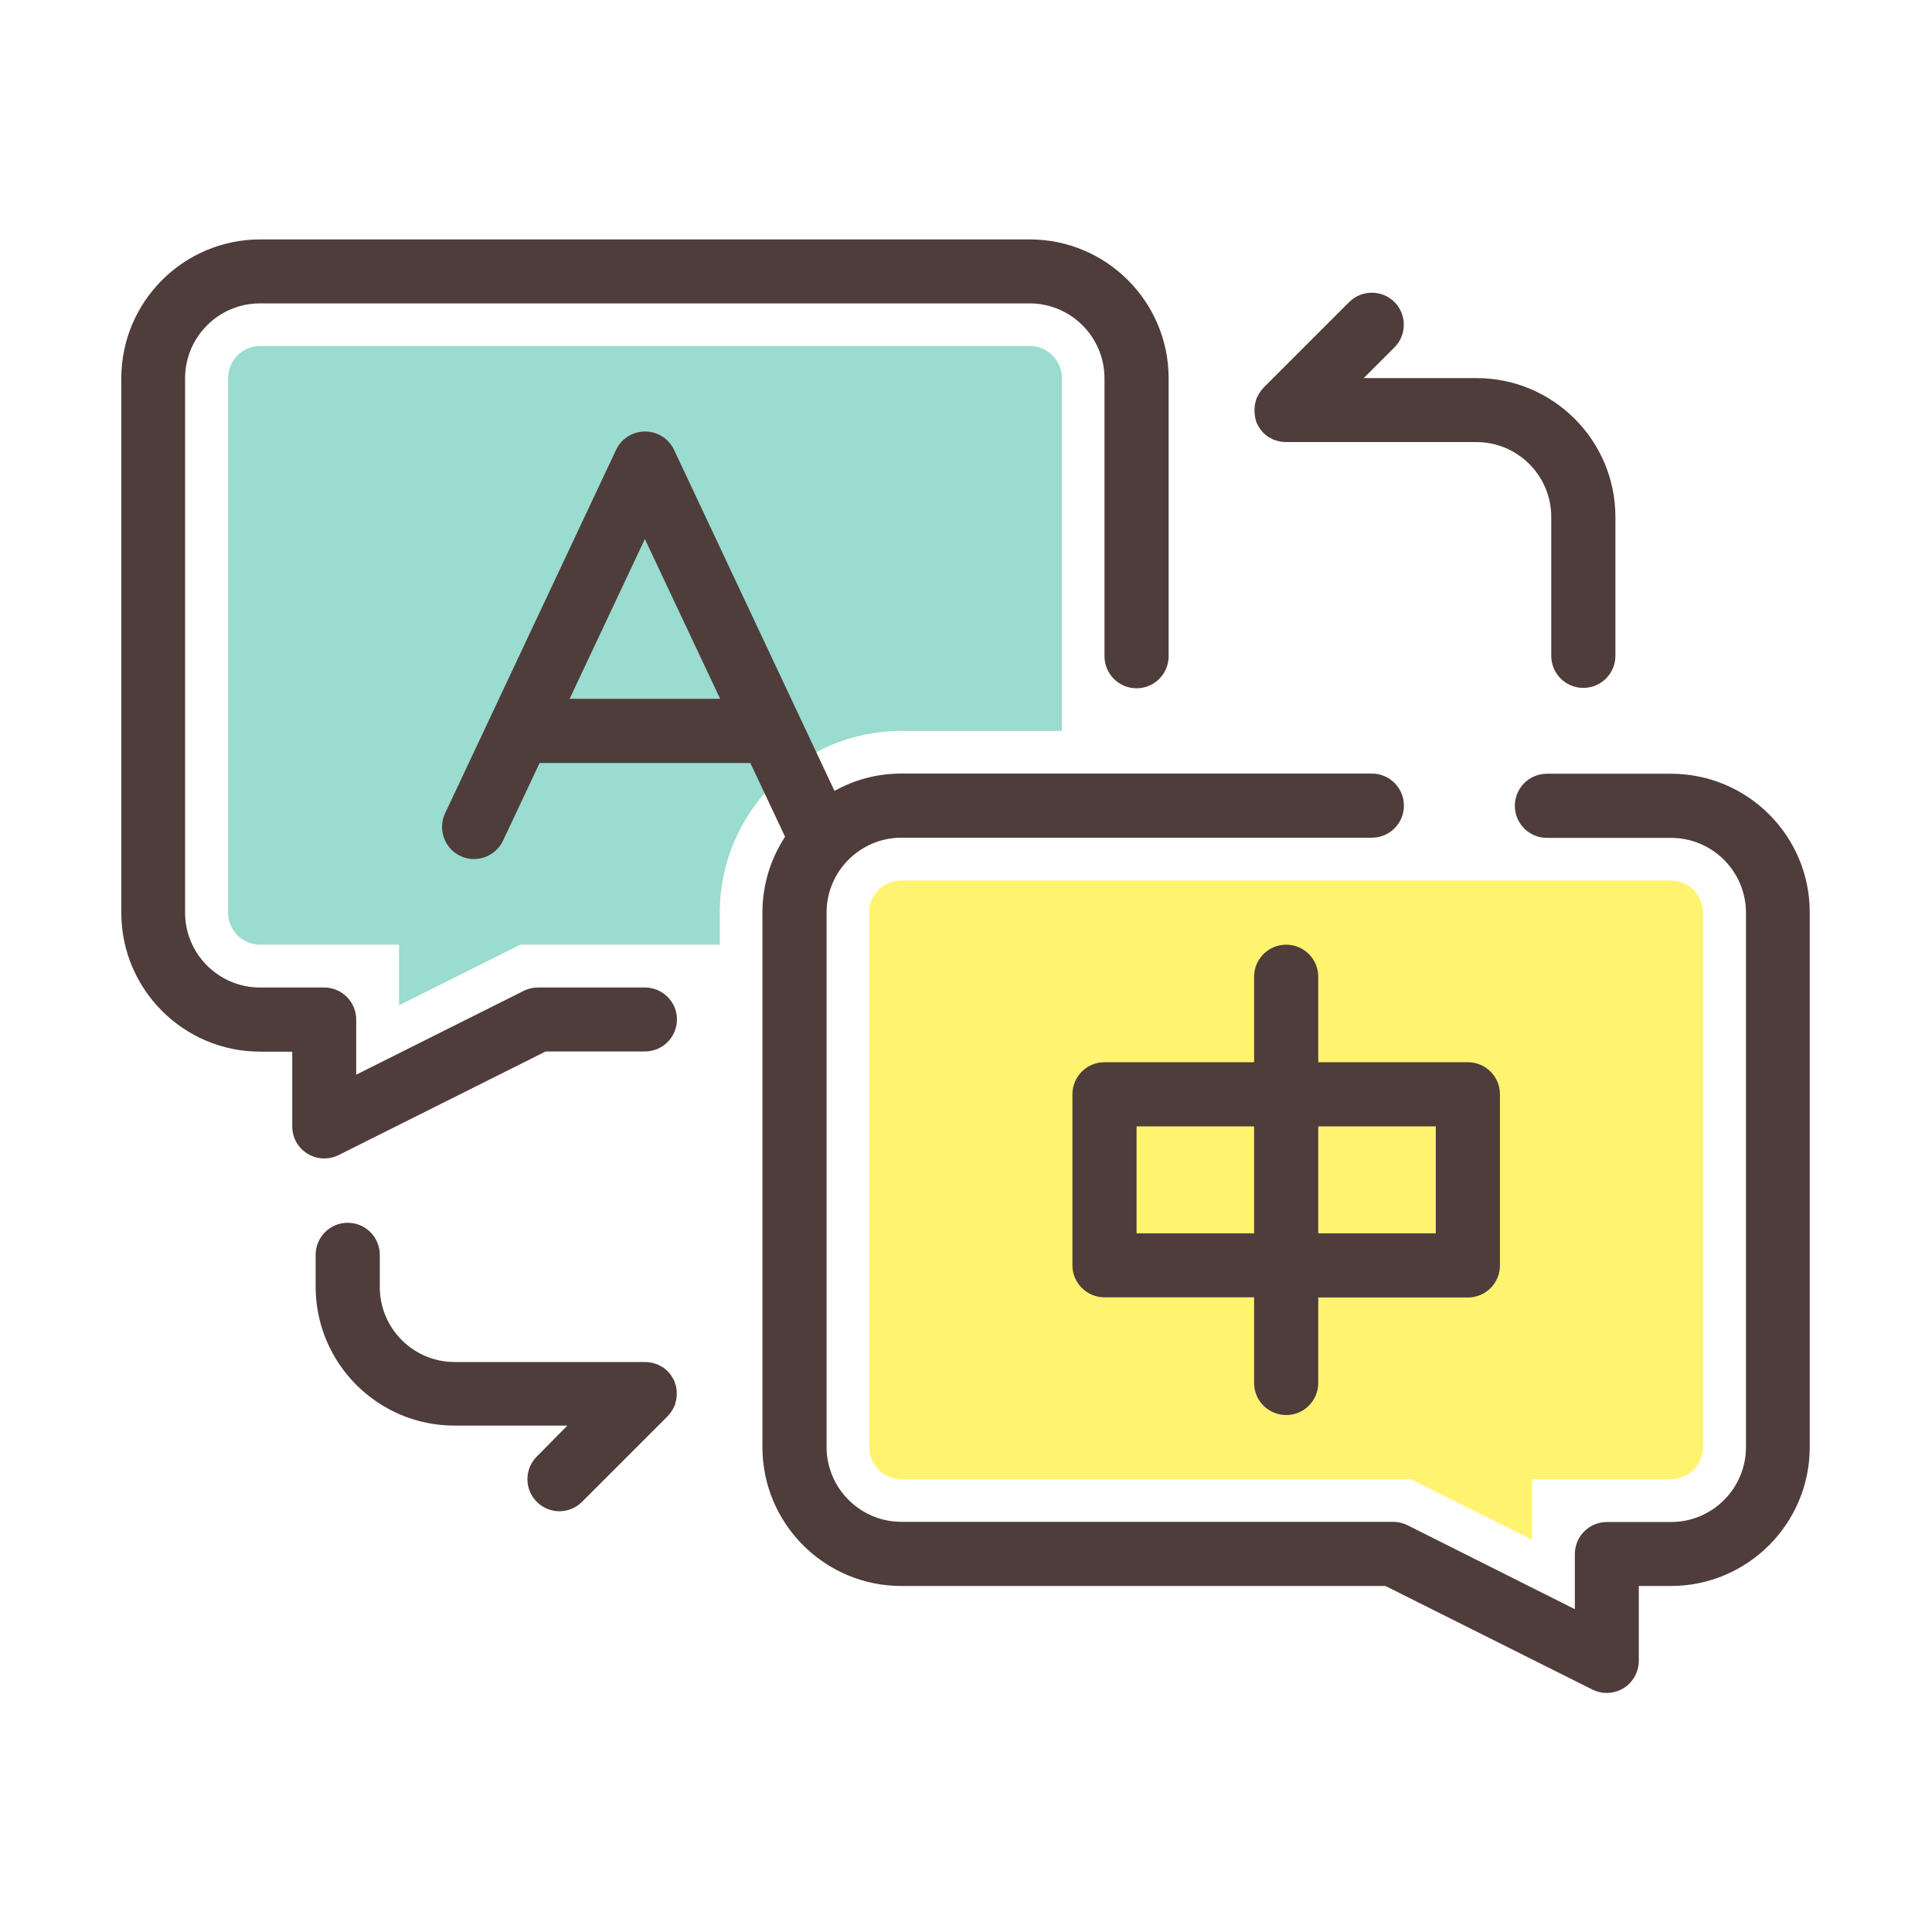
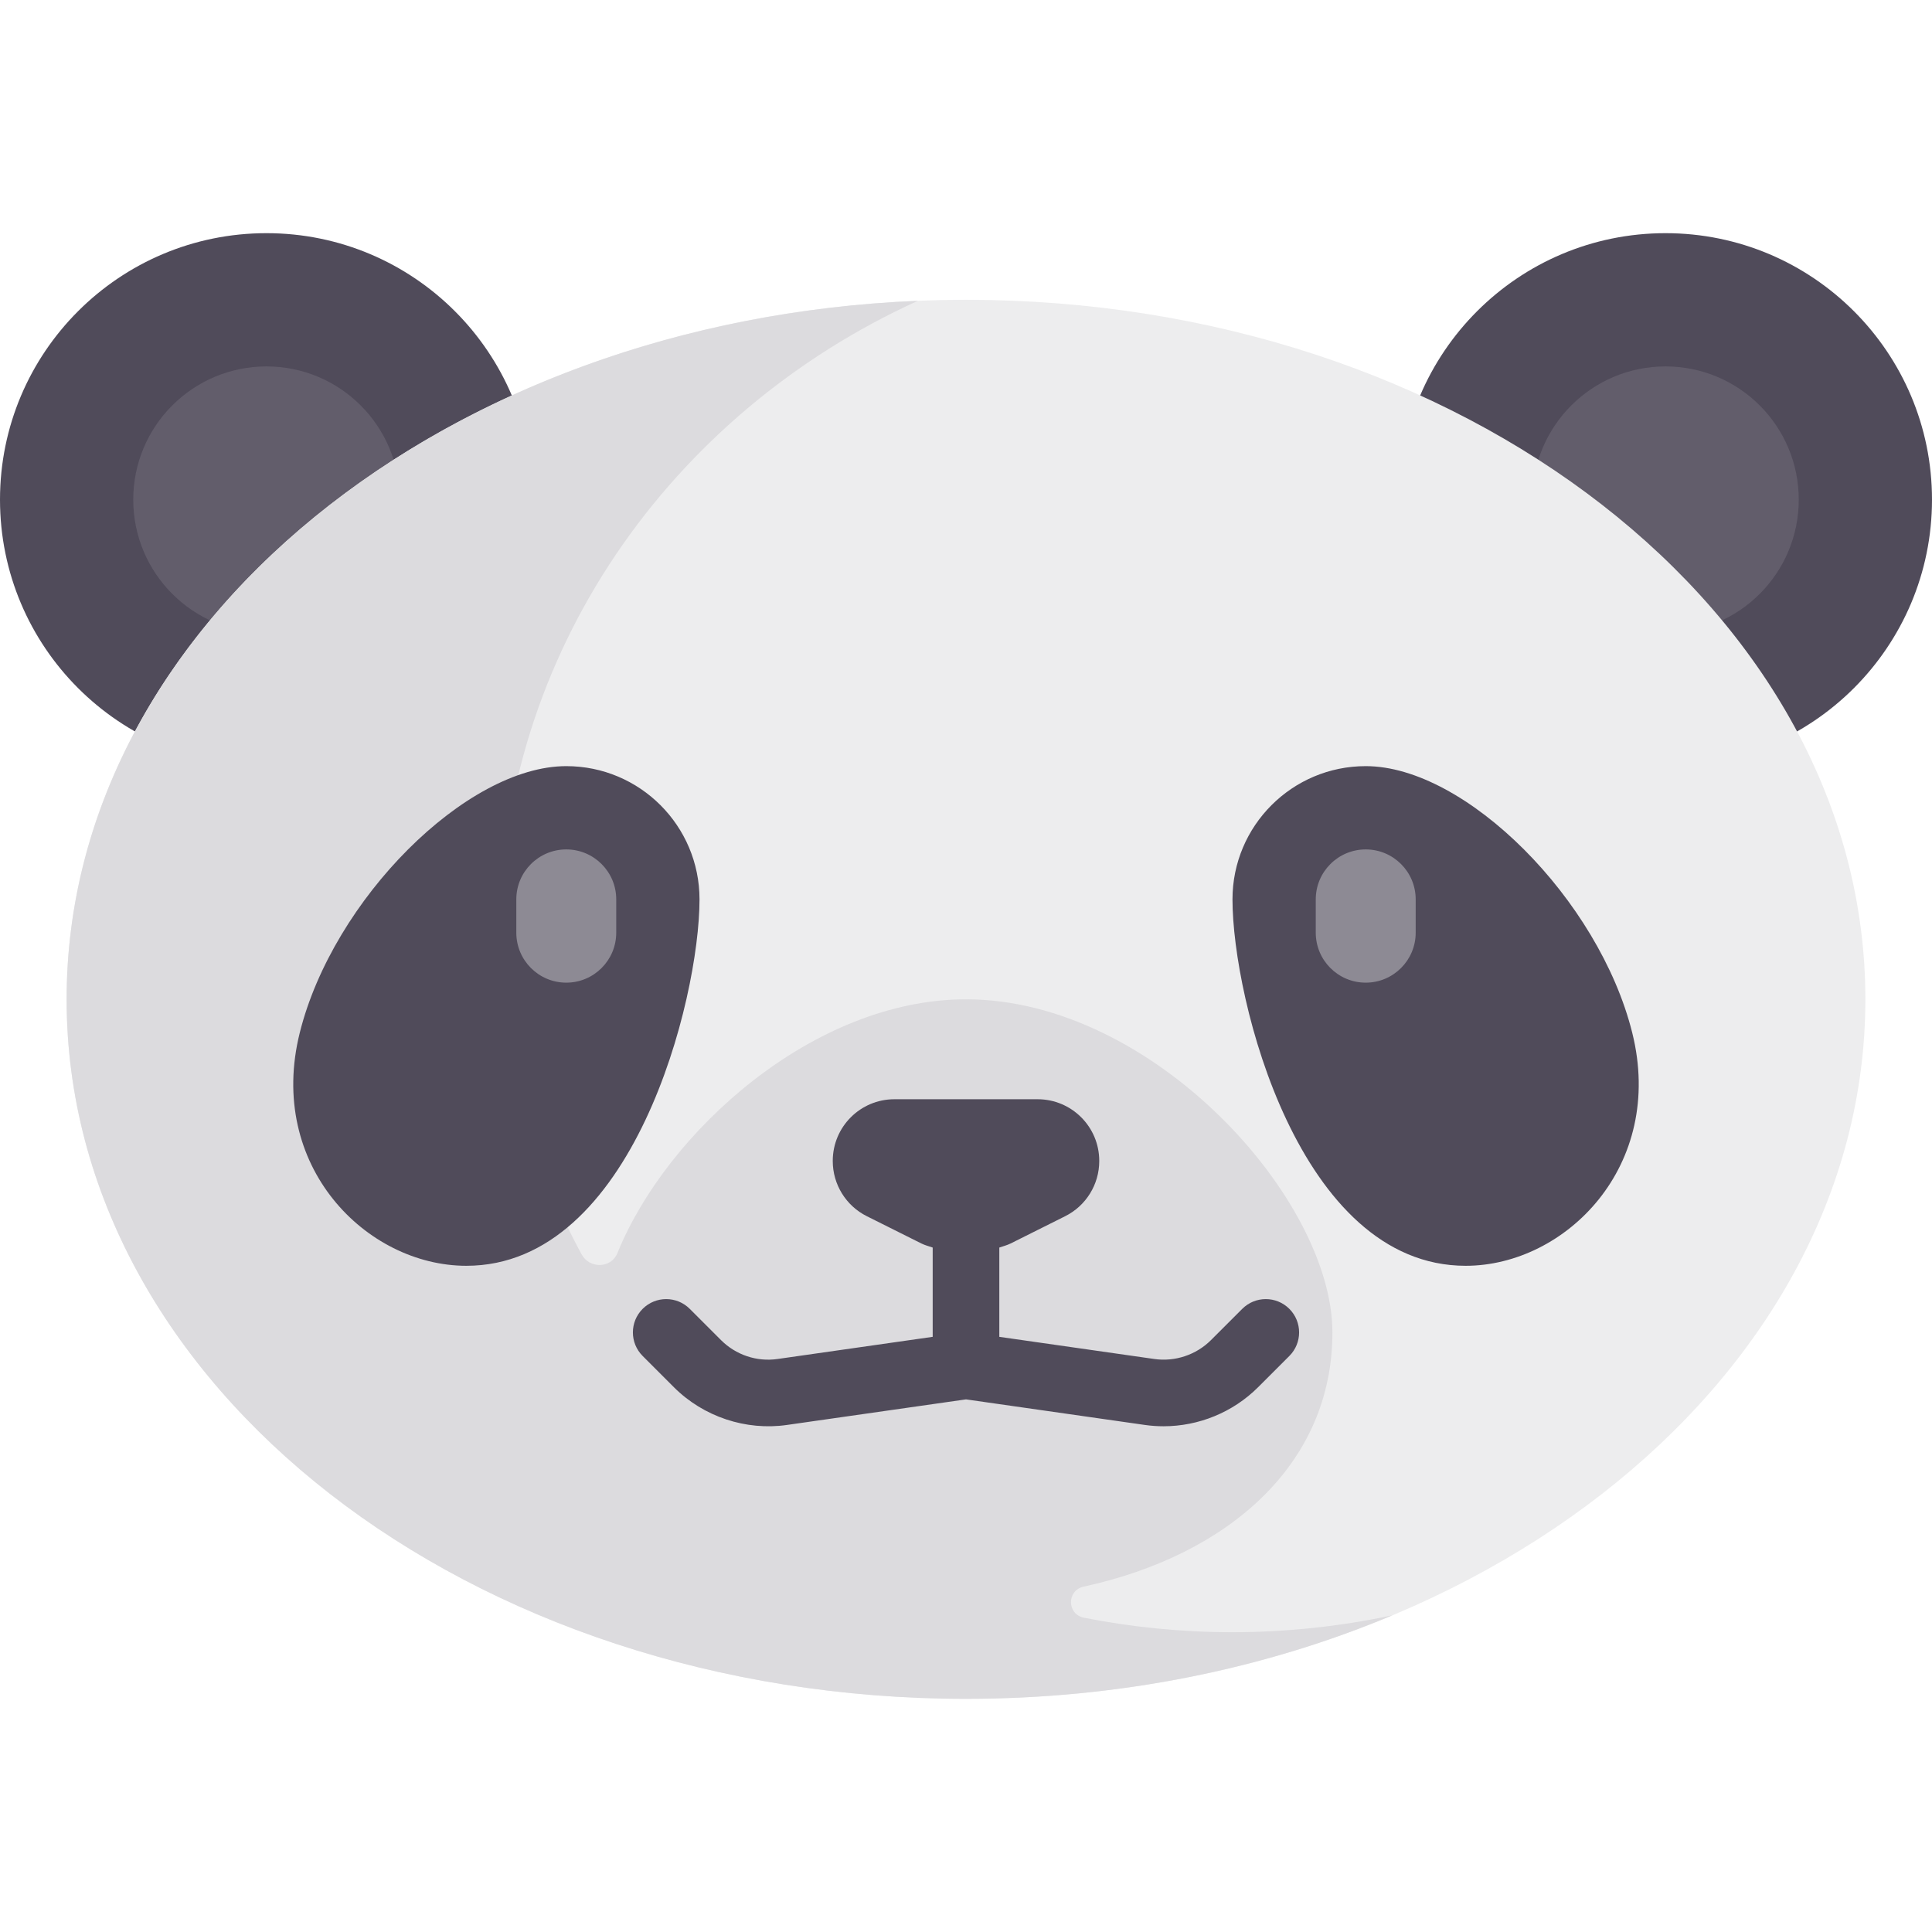
- <svg xmlns="http://www.w3.org/2000/svg" t="1724378570895" class="icon" viewBox="0 0 1024 1024" version="1.1" p-id="6619" width="200" height="200">
-   <path d="M381.5 483.7c0-53.1 43.2-96.3 96.3-96.3h85v-187c0-9.4-7.6-17-17-17H137.9c-9.4 0-17 7.6-17 17v283.3c0 9.4 7.6 17 17 17h73.6v32.1l64.3-32.1h105.7v-17z" fill="#9ADCCF" p-id="6620" />
-   <path d="M747.7 784h-270c-9.4 0-17-7.6-17-17V483.7c0-9.4 7.6-17 17-17h407.9c9.4 0 17 7.6 17 17V767c0 9.4-7.6 17-17 17H812v32.1L747.7 784z" fill="#FFF370" p-id="6621" />
-   <path d="M341.8 523.4h-56.7c-2.6 0-5.2 0.6-7.6 1.8l-88.7 44.4v-29.2c0-9.4-7.6-17-17-17h-34c-21.9 0-39.7-17.8-39.7-39.7V200.5c0-21.9 17.8-39.7 39.7-39.7h407.9c21.9 0 39.7 17.8 39.7 39.7v147.3c0 9.4 7.6 17 17 17s17-7.6 17-17V200.5c0-40.6-33-73.6-73.6-73.6H137.9c-40.6 0-73.6 33-73.6 73.6v283.3c0 40.6 33 73.6 73.6 73.6h17V597c0 5.9 3 11.4 8.1 14.5 2.7 1.7 5.8 2.5 8.9 2.5 2.6 0 5.2-0.6 7.6-1.8l109.7-54.9h52.6c9.4 0 17-7.6 17-17 0-9.3-7.6-16.9-17-16.9z" fill="#4F3D3B" p-id="6622" />
-   <path d="M885.7 410.1h-65.8c-9.4 0-17 7.6-17 17s7.6 17 17 17h65.8c21.9 0 39.7 17.8 39.7 39.7V767c0 21.9-17.8 39.7-39.7 39.7h-34c-9.4 0-17 7.6-17 17v29.2L746 808.4c-2.4-1.2-5-1.8-7.6-1.8H477.8c-21.9 0-39.7-17.8-39.7-39.7V483.7c0-21.9 17.8-39.7 39.7-39.7h249.3c9.4 0 17-7.6 17-17s-7.6-17-17-17H477.8c-12.9 0-25 3.3-35.5 9.2l-85-180.7c-2.8-6-8.8-9.8-15.4-9.8s-12.6 3.8-15.4 9.8l-90.6 192.6c-4 8.5-0.3 18.6 8.1 22.6 8.5 4 18.6 0.3 22.6-8.1l19.4-41.2h111.7l18.4 39.1c-7.6 11.6-12 25.4-12 40.2V767c0 40.6 33 73.6 73.6 73.6h256.6L844 895.5c2.4 1.2 5 1.8 7.6 1.8 3.1 0 6.2-0.9 8.9-2.5 5-3.1 8.1-8.6 8.1-14.5v-39.7h17c40.6 0 73.6-33 73.6-73.6V483.7c0.1-40.6-32.9-73.6-73.5-73.6z m-583.8-39.7l39.9-84.7 39.9 84.7h-79.8zM358 733.9c-0.2-0.6-0.3-1.1-0.5-1.7-0.2-0.6-0.6-1.1-0.9-1.7-0.2-0.4-0.4-0.8-0.7-1.2-1.2-1.9-2.9-3.5-4.7-4.7-0.4-0.3-0.8-0.4-1.2-0.6-0.6-0.3-1.1-0.7-1.7-0.9-0.5-0.2-1.1-0.3-1.7-0.5-0.5-0.2-1-0.3-1.5-0.4-1.1-0.2-2.2-0.3-3.3-0.3H241c-21.9 0-39.7-17.8-39.7-39.7v-17.1c0-9.4-7.6-17-17-17s-17 7.6-17 17V682c0 40.6 33 73.6 73.6 73.6h59.8L284.5 772c-6.6 6.6-6.6 17.4 0 24 3.3 3.3 7.7 5 12 5s8.7-1.7 12-5l45.3-45.3c0.8-0.8 1.5-1.7 2.1-2.6 0.3-0.4 0.4-0.8 0.7-1.2 0.3-0.6 0.6-1.1 0.9-1.7 0.2-0.5 0.4-1.1 0.5-1.7 0.1-0.5 0.3-1 0.4-1.5 0.4-2.2 0.4-4.5 0-6.7 0-0.5-0.2-1-0.4-1.4zM665.5 222.3c0.2 0.6 0.3 1.1 0.5 1.7 0.2 0.6 0.6 1.1 0.9 1.7 0.2 0.4 0.4 0.8 0.7 1.2 1.2 1.9 2.9 3.5 4.7 4.7 0.4 0.3 0.8 0.4 1.2 0.6 0.6 0.3 1.1 0.7 1.7 0.9 0.5 0.2 1.1 0.3 1.7 0.5 0.5 0.2 1 0.3 1.5 0.4 1.1 0.2 2.2 0.3 3.3 0.3h100.8c21.9 0 39.7 17.8 39.7 39.7v73.6c0 9.4 7.6 17 17 17s17-7.6 17-17V274c0-40.6-33-73.6-73.6-73.6h-59.8l16.3-16.3c6.6-6.6 6.6-17.4 0-24-6.6-6.6-17.4-6.6-24 0l-45.3 45.3c-0.8 0.8-1.5 1.7-2.1 2.6-0.3 0.4-0.4 0.8-0.7 1.2-0.3 0.6-0.6 1.1-0.9 1.7-0.2 0.5-0.4 1.1-0.5 1.7-0.1 0.5-0.3 1-0.4 1.5-0.4 2.2-0.4 4.5 0 6.7 0 0.5 0.2 1 0.3 1.5z" fill="#4F3D3B" p-id="6623" />
-   <path d="M681.7 750c9.4 0 17-7.6 17-17v-45.3H778c9.4 0 17-7.6 17-17V580c0-9.4-7.6-17-17-17h-79.3v-45.3c0-9.4-7.6-17-17-17s-17 7.6-17 17V563h-79.3c-9.4 0-17 7.6-17 17v90.6c0 9.4 7.6 17 17 17h79.3V733c0 9.4 7.6 17 17 17z m17-153H761v56.7h-62.3V597z m-96.3 56.7V597h62.3v56.7h-62.3z" fill="#4F3D3B" p-id="6624" />
+ <svg xmlns="http://www.w3.org/2000/svg" t="1748854666539" class="icon" viewBox="0 0 1024 1024" version="1.1" p-id="20922" width="200" height="200">
+   <path d="M141.242 264.828m-141.242 0a141.242 141.242 0 1 0 282.484 0 141.242 141.242 0 1 0-282.484 0Z" fill="#504B5A" p-id="20923" />
+   <path d="M141.242 264.828m-70.62 0a70.62 70.62 0 1 0 141.24 0 70.62 70.62 0 1 0-141.24 0Z" fill="#625D6B" p-id="20924" />
+   <path d="M882.758 264.828m-141.242 0a141.242 141.242 0 1 0 282.484 0 141.242 141.242 0 1 0-282.484 0Z" fill="#504B5A" p-id="20925" />
+   <path d="M882.758 264.828m-70.62 0a70.62 70.62 0 1 0 141.24 0 70.62 70.62 0 1 0-141.24 0Z" fill="#625D6B" p-id="20926" />
+   <path d="M35.31 529.656a476.69 370.758 0 1 0 953.38 0 476.69 370.758 0 1 0-953.38 0Z" fill="#EDEDEE" p-id="20927" />
+   <path d="M653.242 865.104c-26.99 0-53.32-2.662-78.746-7.688-9.062-1.792-9.16-14.498-0.134-16.464 76.666-16.692 131.846-64.838 131.846-134.744 0-70.62-94.928-176.552-194.206-176.552-80.91 0-158.724 70.302-184.784 134.554-3.294 8.126-14.754 8.342-18.942 0.638-27.752-51.044-43.448-109.02-43.448-170.502 0-147.788 90.604-275.344 221.666-334.908-251.406 10.312-451.184 172.11-451.184 370.218 0 204.764 213.422 370.758 476.69 370.758 81.798 0 158.768-16.046 226.036-44.28a406.942 406.942 0 0 1-84.794 8.97z" fill="#DCDBDE" p-id="20928" />
+   <path d="M370.758 476.69c0 52.966-35.31 194.206-123.586 194.206-52.966 0-105.932-52.966-88.276-123.586s88.276-141.242 141.242-141.242c39.002 0 70.62 31.62 70.62 70.622zM653.242 476.69c0 52.966 35.31 194.206 123.586 194.206 52.966 0 105.932-52.966 88.276-123.586-17.656-70.62-88.276-141.242-141.242-141.242-39.002 0-70.62 31.62-70.62 70.622zM683.38 693.724a17.65 17.65 0 0 0-24.966 0l-16.586 16.578c-7.828 7.81-19.034 11.55-29.966 10l-82.206-11.748v-47.32c2.018-0.718 4.092-1.212 6.032-2.18l28.88-14.44a32.656 32.656 0 0 0 18.054-29.212v-0.12c0-18.04-14.622-32.662-32.662-32.662h-75.918c-18.04 0-32.662 14.622-32.662 32.662v0.118a32.66 32.66 0 0 0 18.054 29.212l28.88 14.44c1.938 0.968 4.014 1.464 6.032 2.18v47.318l-82.19 11.74c-11.086 1.612-22.156-2.18-29.982-9.982l-16.588-16.586a17.65 17.65 0 0 0-24.966 0 17.65 17.65 0 0 0 0 24.966l16.588 16.596c15.656 15.63 38.138 23.112 59.93 19.966L512 741.698l94.878 13.562c3.276 0.466 6.57 0.69 9.844 0.69 18.586 0 36.776-7.388 50.07-20.672l16.588-16.586a17.65 17.65 0 0 0 0-24.968z" fill="#504B5A" p-id="20929" />
+   <path d="M300.138 520.828c-14.62 0-26.482-11.854-26.482-26.482v-17.656c0-14.63 11.862-26.482 26.482-26.482s26.482 11.854 26.482 26.482v17.656c0 14.628-11.862 26.482-26.482 26.482zM723.862 520.828c-14.62 0-26.482-11.854-26.482-26.482v-17.656c0-14.63 11.862-26.482 26.482-26.482s26.482 11.854 26.482 26.482v17.656c0 14.628-11.862 26.482-26.482 26.482z" fill="#8D8A94" p-id="20930" />
</svg>
